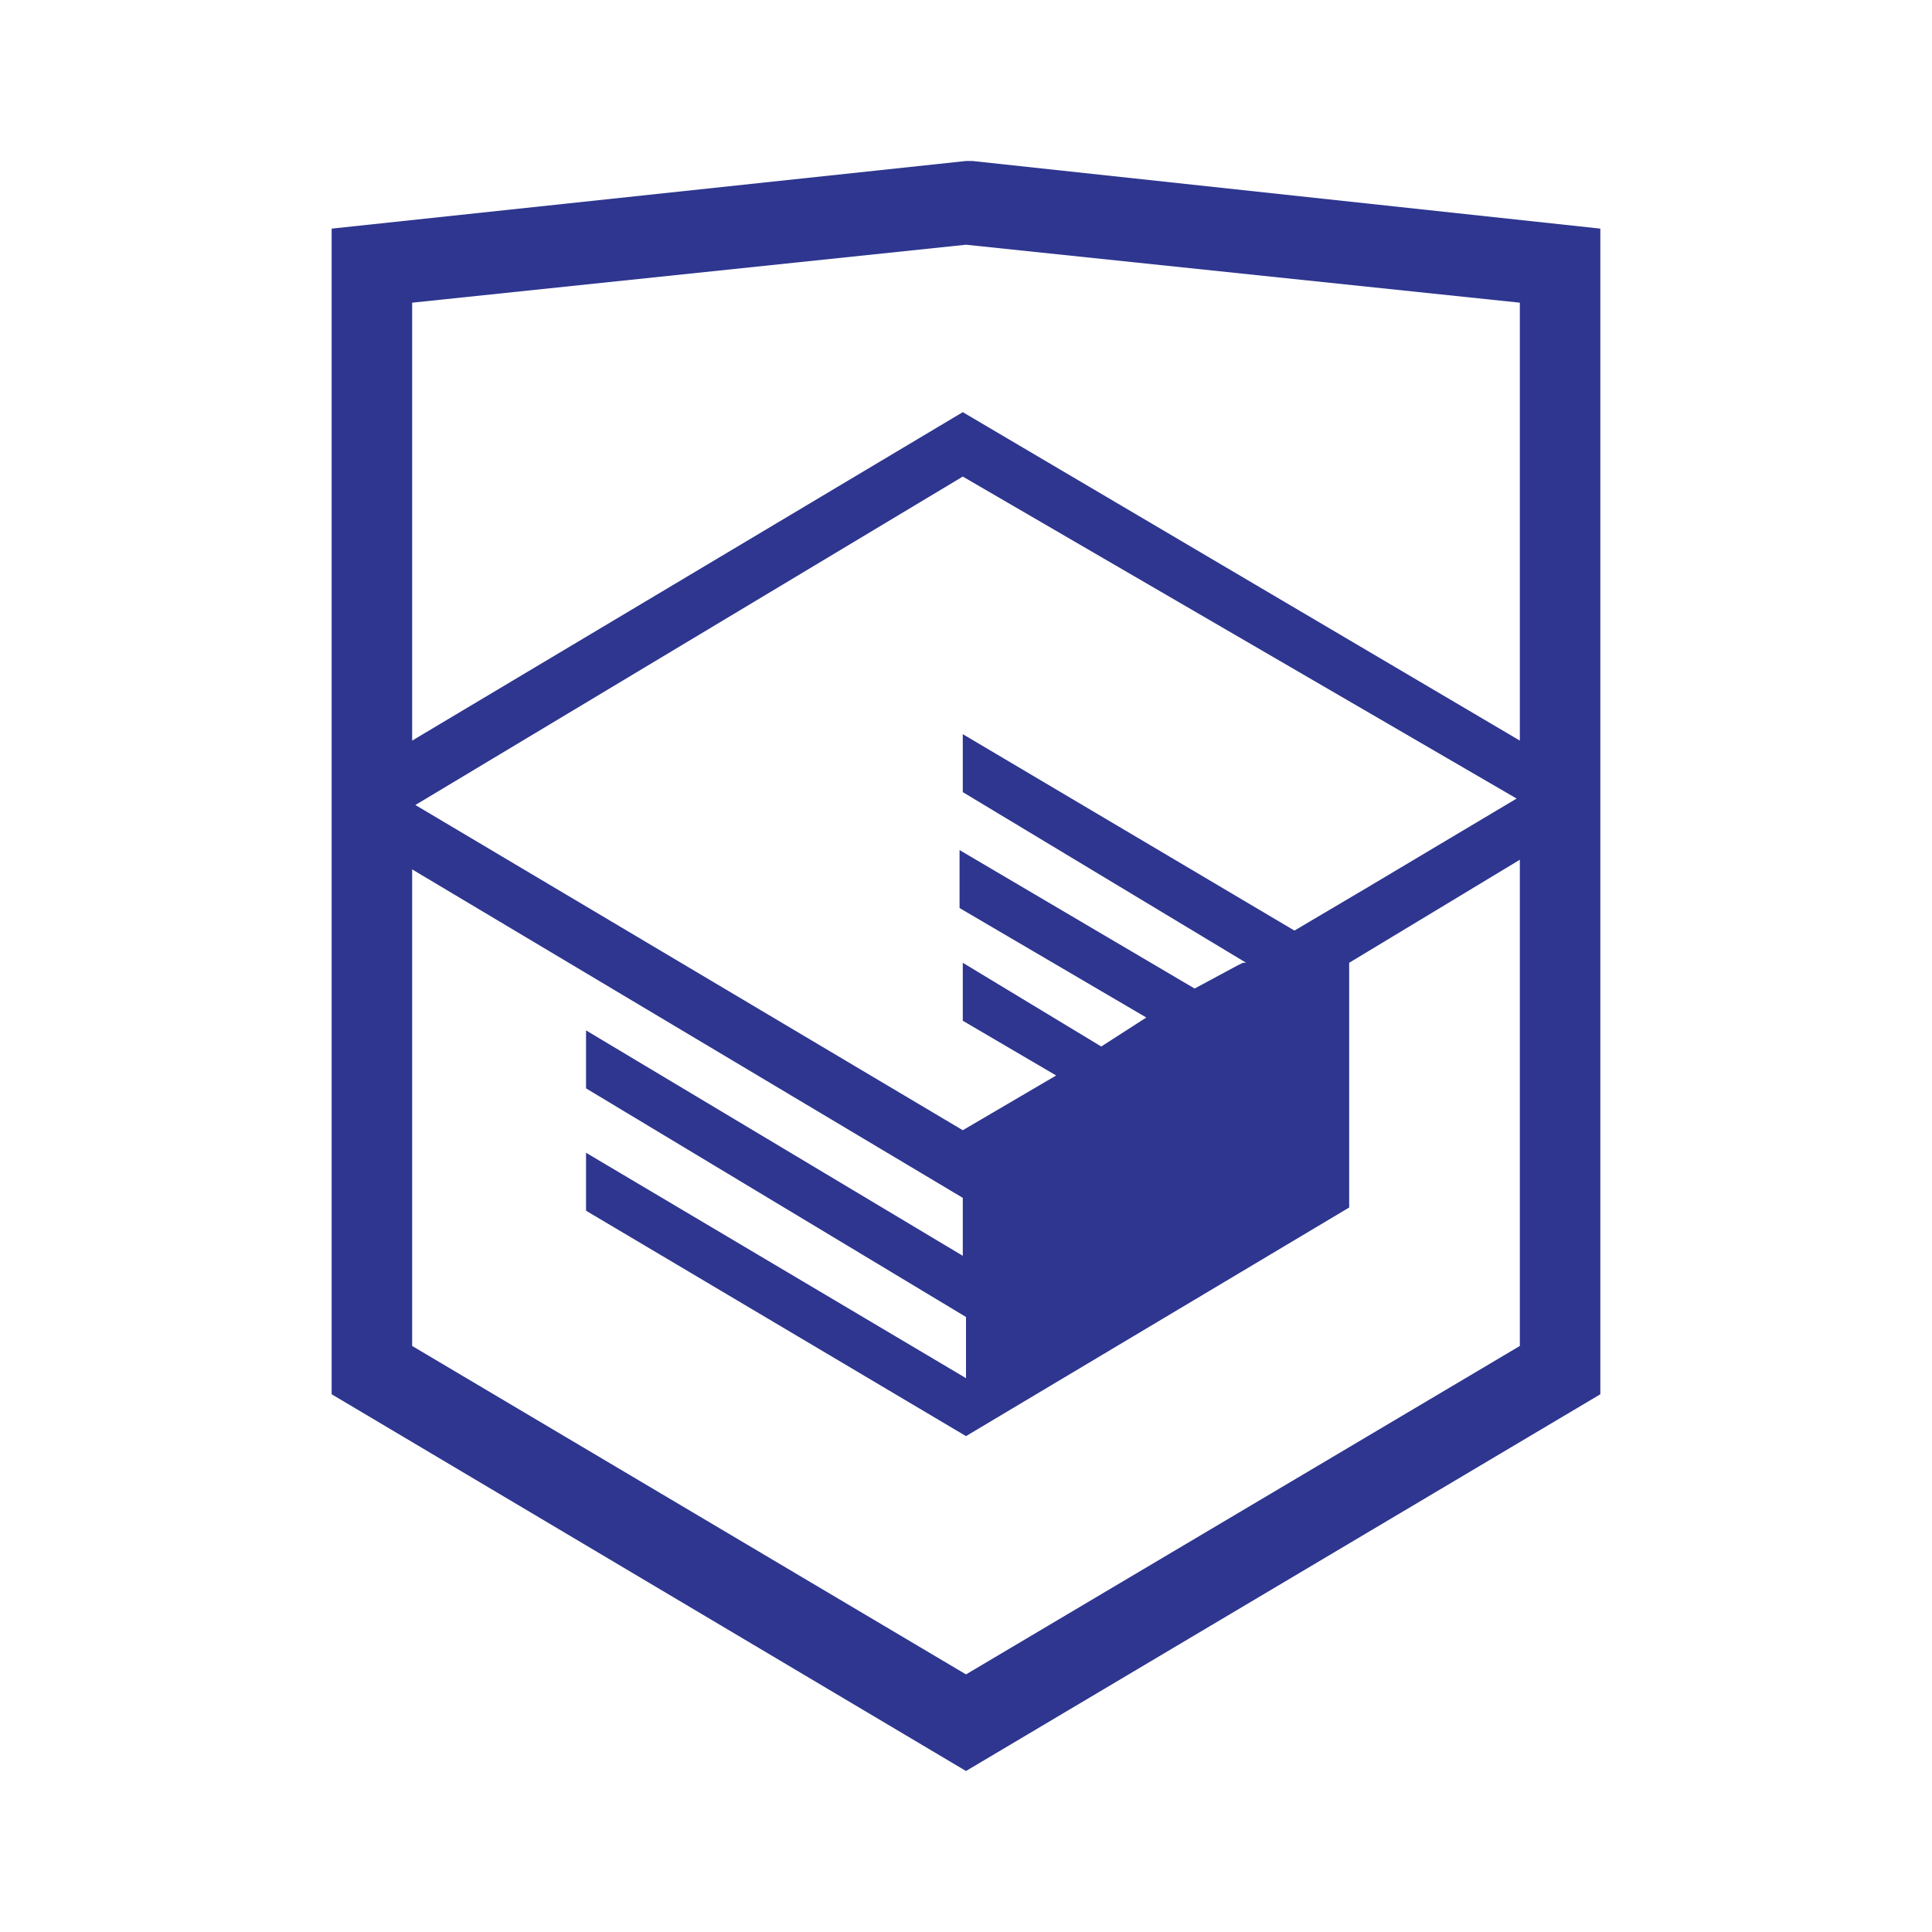
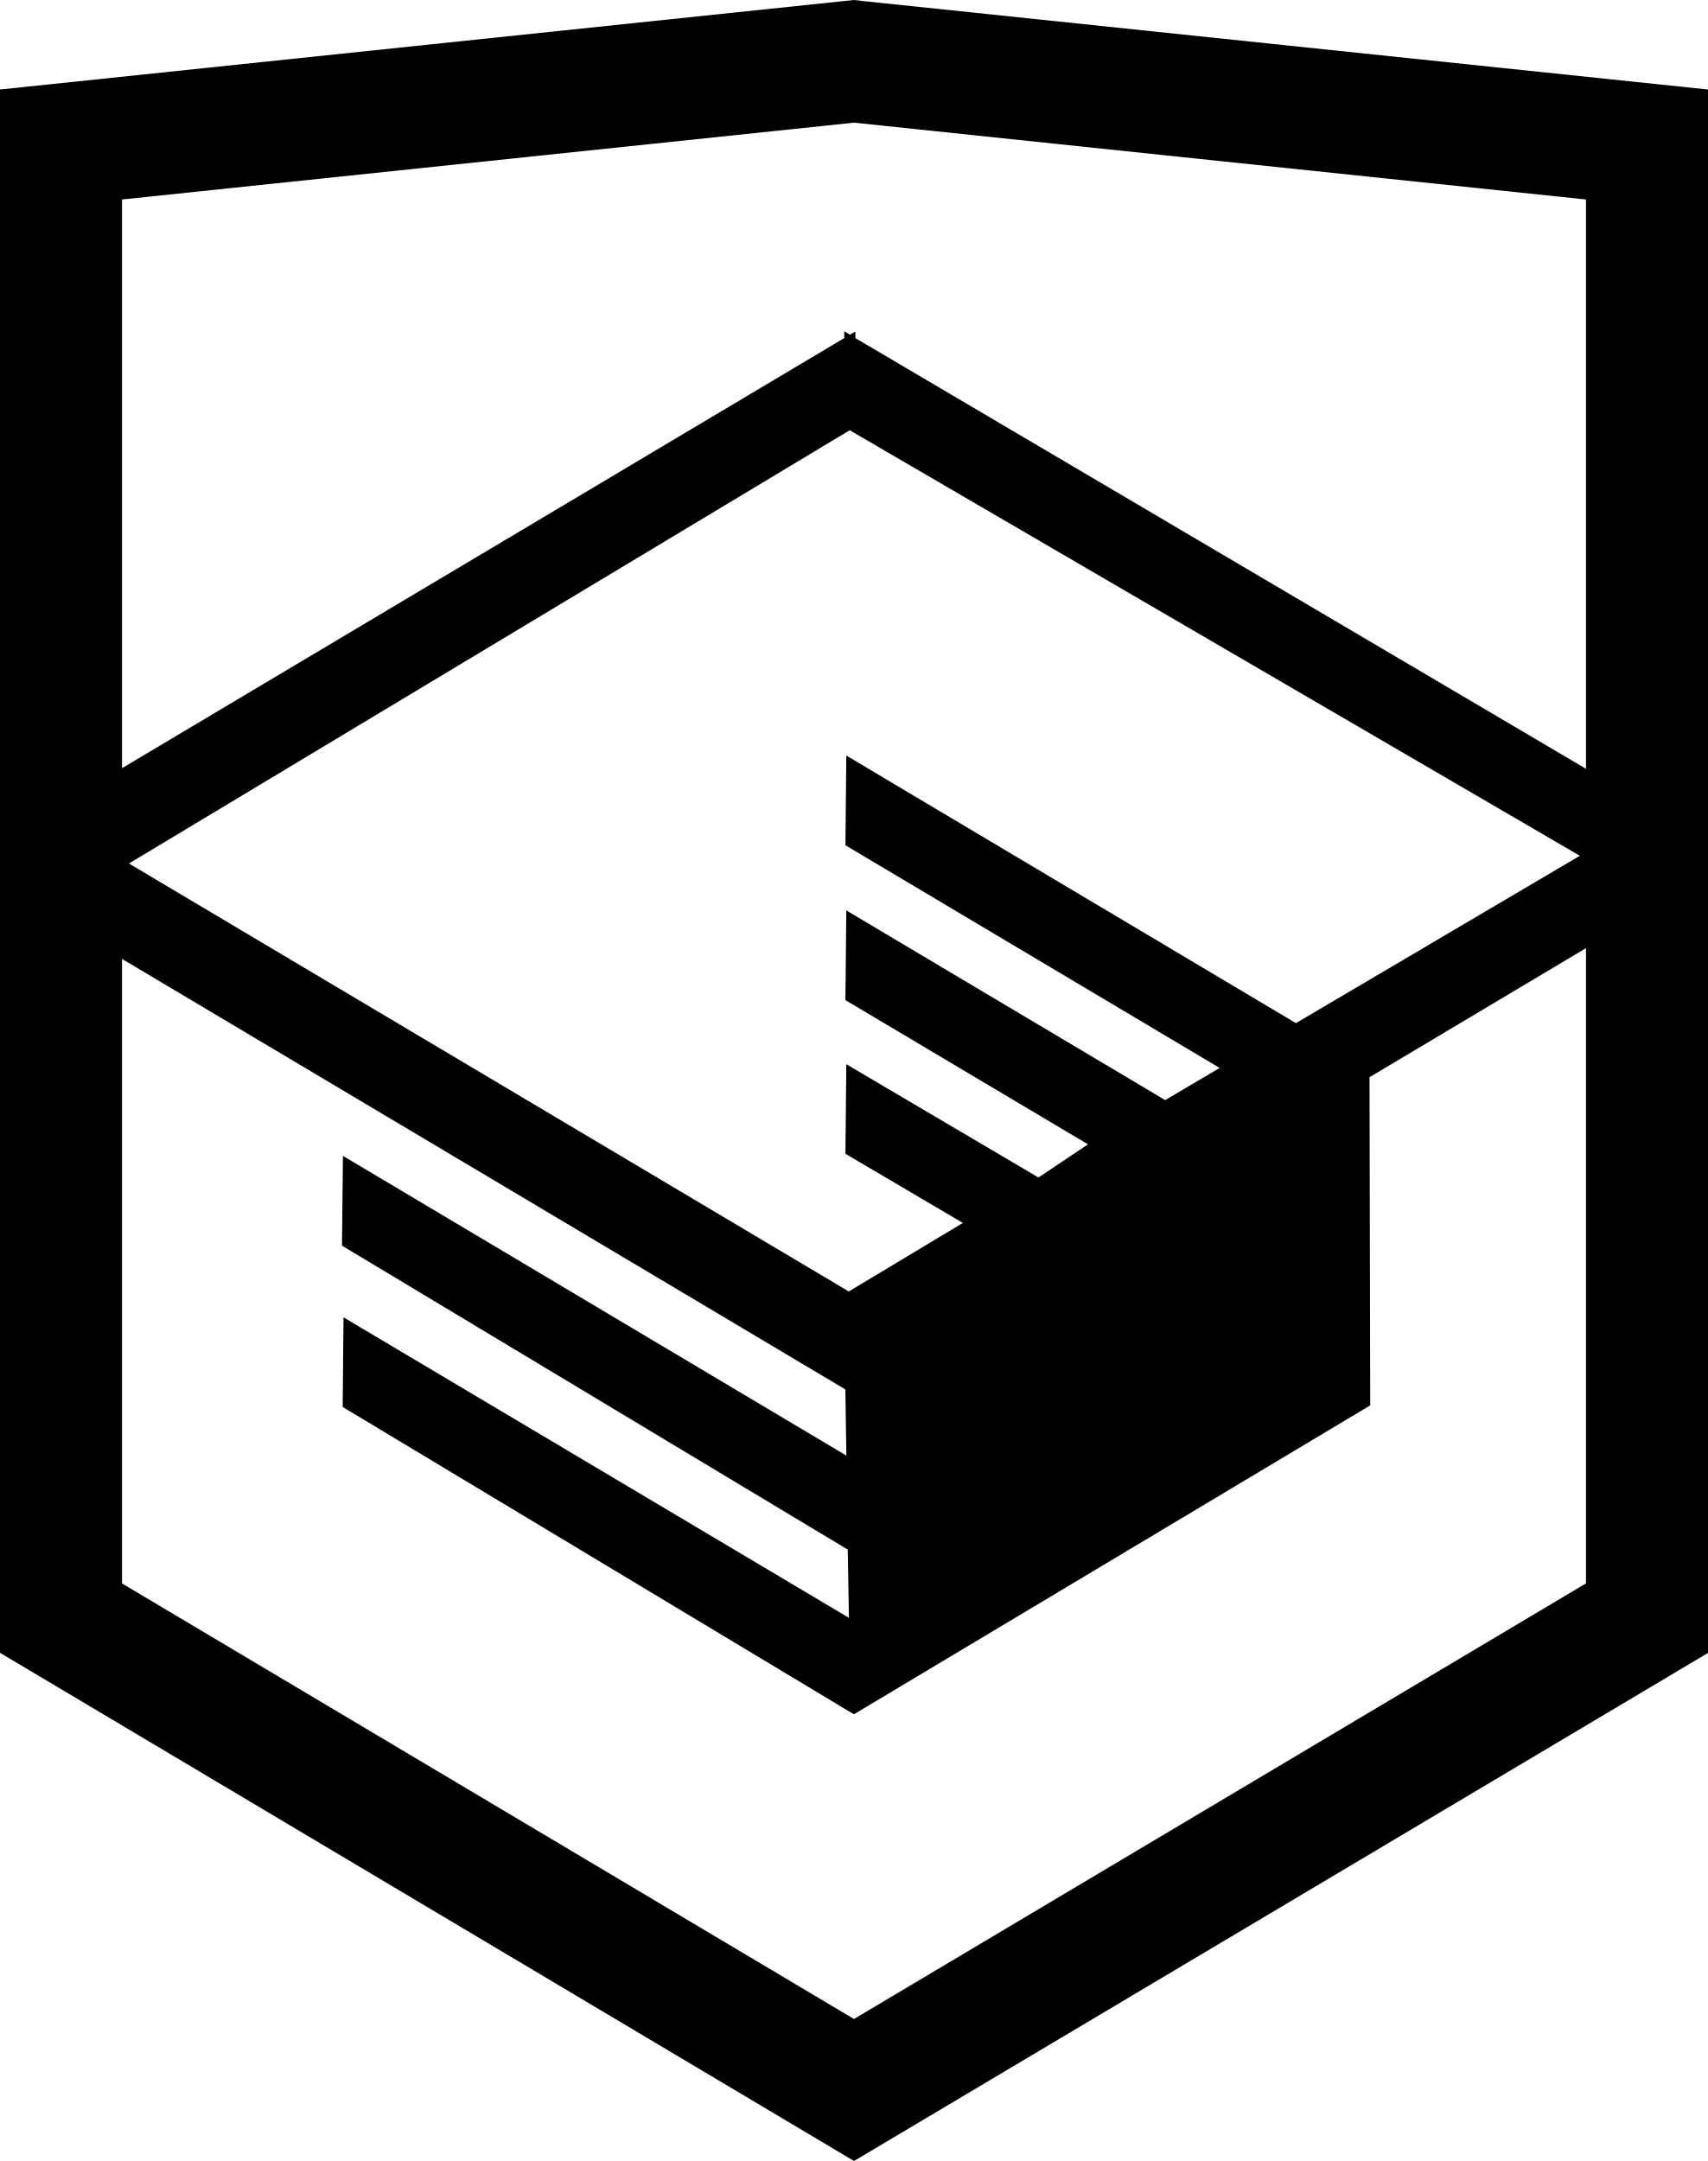
- <svg xmlns="http://www.w3.org/2000/svg" viewBox="0 0 60 60">
-   <path fill="#2E368F" d="M30.2 5h-.2l-19.7 2.1v36.2l19.7 11.7 19.7-11.7v-36.2l-19.5-2.1zm17 36.8l-17.2 10.2-17.2-10.2v-14.8l17.1 10.2v1.8l-11.7-7v1.8l11.8 7.1v1.9l-11.8-7v1.8l11.8 7 11.9-7.1v-7.6l5.3-3.2v15.1zm-.1-17l-4.7 2.8-2.2 1.3-10.3-6.1v1.8l8.8 5.3h-.1l-.2.1-1.3.7-7.3-4.3v1.8l5.8 3.4-1.4.9-4.3-2.6v1.8l2.9 1.7-2.9 1.7-17-10.1 17-10.2 17.2 10zm.1-1.8l-17.3-10.2-17.1 10.2v-13.6l17.2-1.8 17.2 1.8v13.6z" />
+ <svg xmlns="http://www.w3.org/2000/svg" width="26.943" height="34.09" viewBox="0 0 26.943 34.09">
+   <path d="M13.62.017L13.472 0 0 1.412v24.661l13.473 8.017 13.43-7.99.042-.025V1.412L13.62.017zm11.399 12.11L13.495 5.334l-.001-.104-.087.05-.088-.056v.109L1.925 12.118V3.147l11.548-1.212L25.02 3.147v8.98zm-11.614-5.34L24.923 13.5l-4.479 2.64-7.093-4.221-.014 1.415 5.904 3.513-.86.507-5.03-2.992-.014 1.415 3.827 2.275-.782.523-3.031-1.787-.014 1.413 1.853 1.091-1.8 1.081-11.356-6.751 11.371-6.835zm-11.48 8.34l11.411 6.791.016 1.044-7.942-4.728-.015 1.416 7.979 4.795.018 1.076-7.973-4.74-.013 1.414 8.021 4.822.046.025 8.143-4.872-.011-5.177 3.415-2.036v10.021L13.472 31.85 1.925 24.979v-9.852z" />
</svg>
